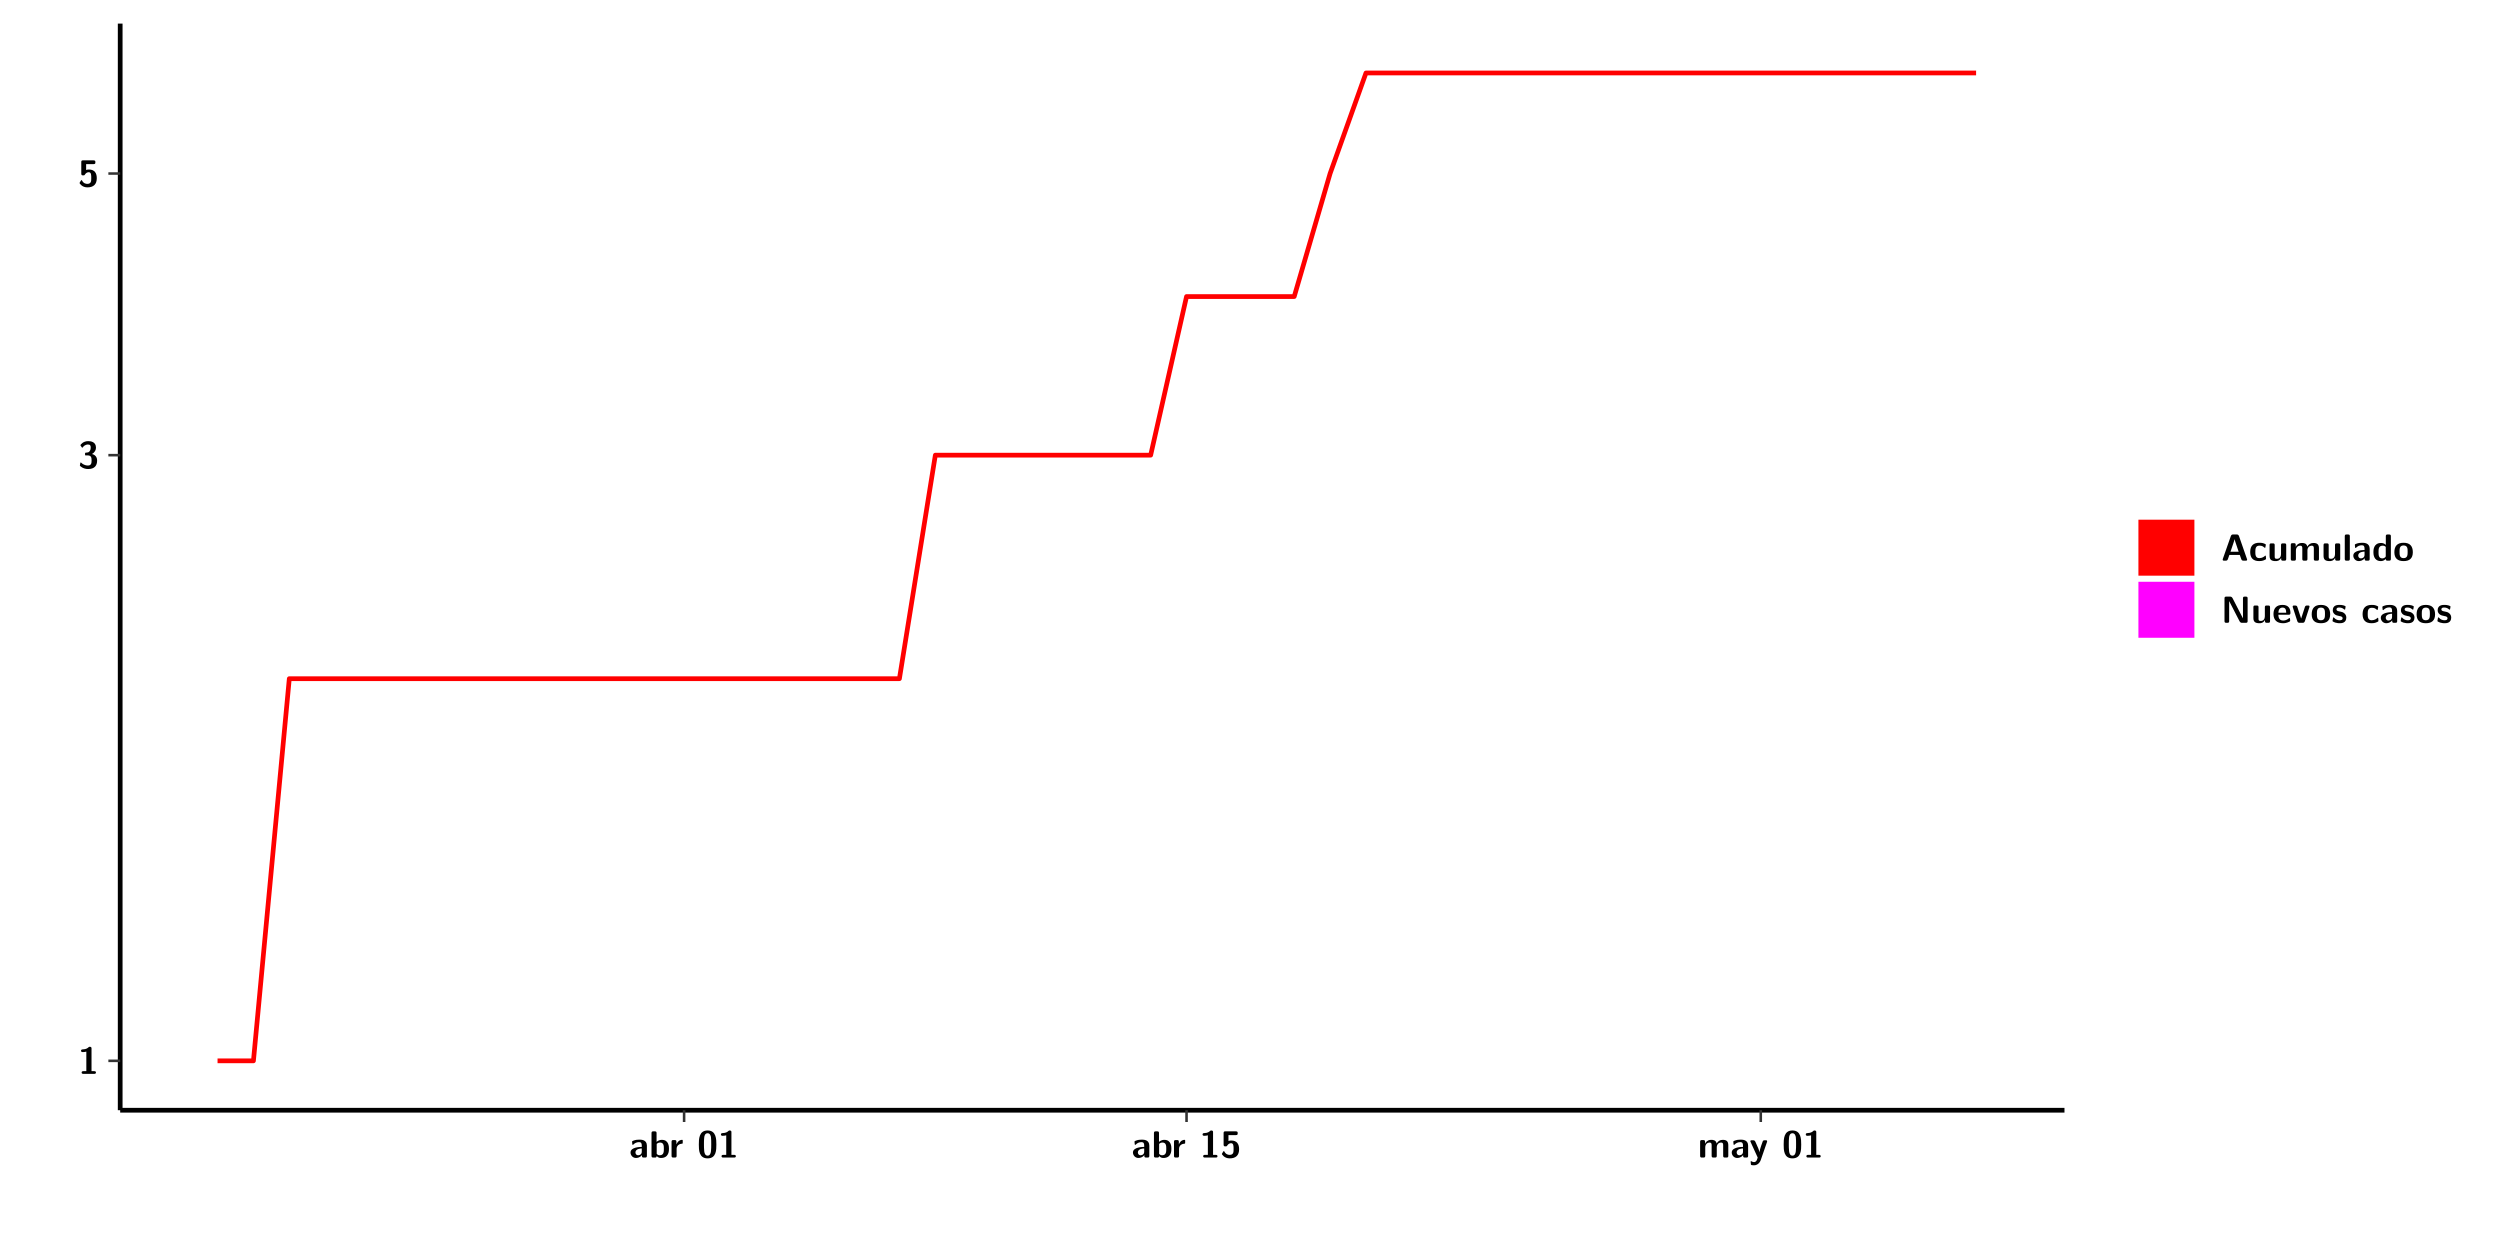
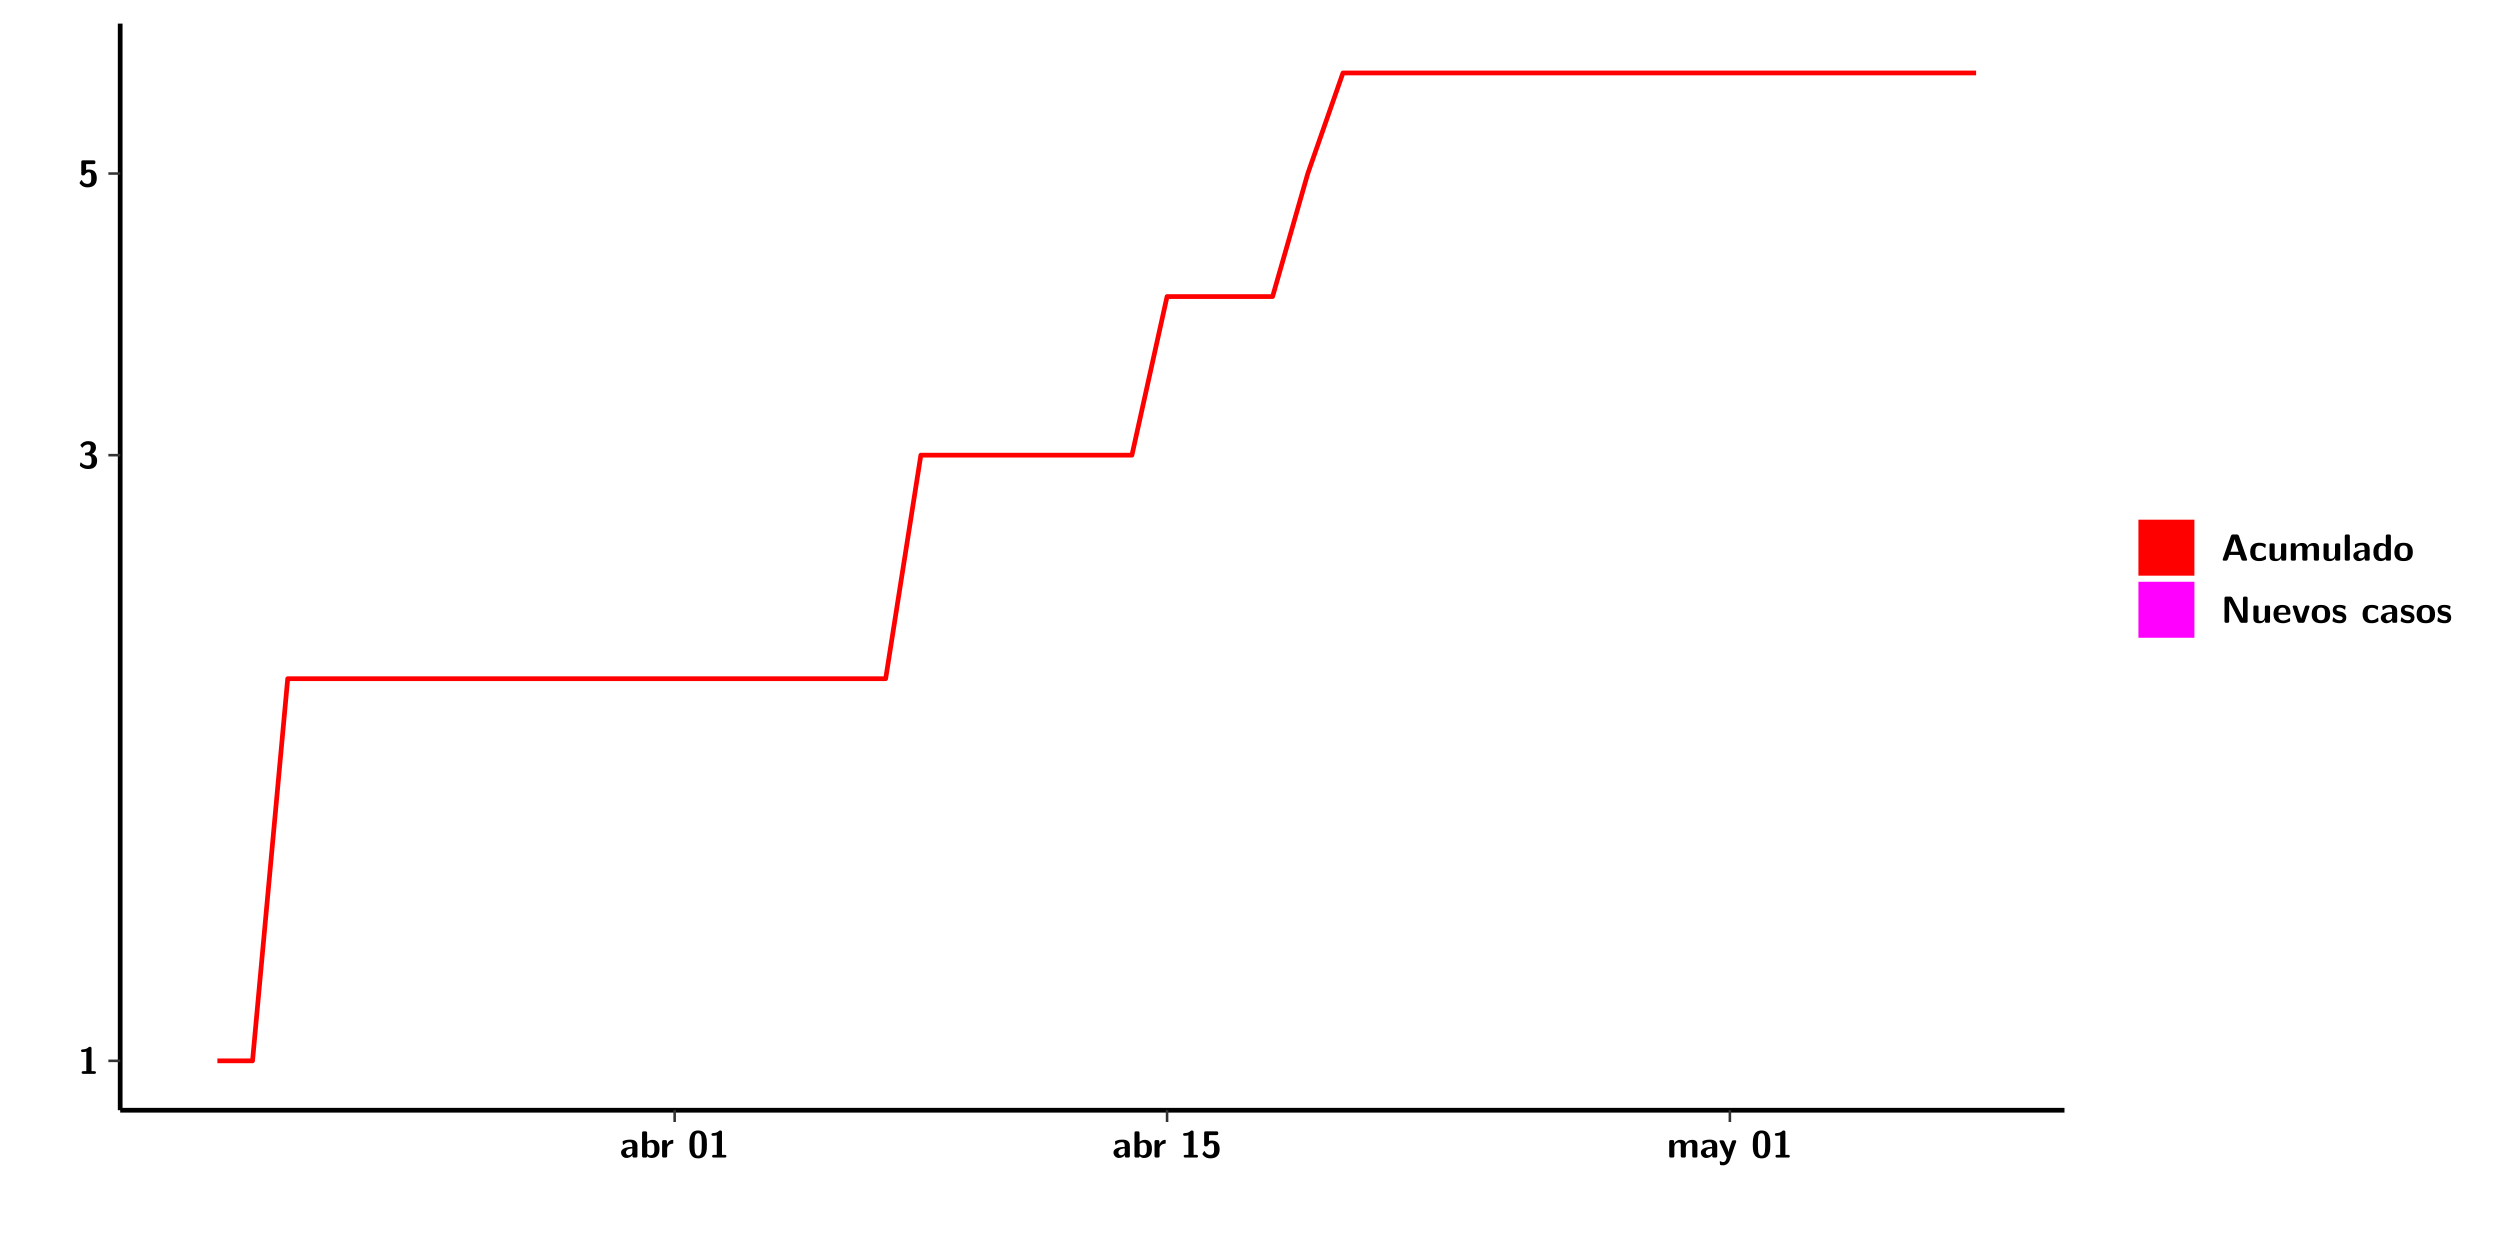
<svg xmlns="http://www.w3.org/2000/svg" xmlns:xlink="http://www.w3.org/1999/xlink" width="579.653pt" height="288pt" viewBox="0 0 579.653 288" version="1.1">
  <defs>
    <g>
      <symbol overflow="visible" id="glyph0-0">
        <path style="stroke:none;" d="" />
      </symbol>
      <symbol overflow="visible" id="glyph0-1">
        <path style="stroke:none;" d="M 3.109 -5.859 C 3.109 -6.016 3.109 -6.281 2.719 -6.281 C 2.547 -6.281 2.516 -6.266 2.406 -6.156 C 2.25 -6.016 1.922 -5.688 1.047 -5.672 C 0.891 -5.672 0.672 -5.609 0.672 -5.359 C 0.672 -5.047 0.969 -5.047 1.094 -5.047 C 1.344 -5.047 1.656 -5.078 1.906 -5.156 L 1.906 -0.625 L 1.234 -0.625 C 1.109 -0.625 0.812 -0.625 0.812 -0.312 C 0.812 0 1.109 0 1.234 0 L 3.719 0 C 3.828 0 4.141 0 4.141 -0.312 C 4.141 -0.625 3.828 -0.625 3.719 -0.625 L 3.109 -0.625 Z M 3.109 -5.859 " />
      </symbol>
      <symbol overflow="visible" id="glyph0-2">
        <path style="stroke:none;" d="M 0.844 -4.859 C 0.906 -4.766 0.953 -4.766 0.969 -4.766 C 1.031 -4.766 1.047 -4.797 1.094 -4.859 C 1.547 -5.5 2.172 -5.5 2.281 -5.5 C 2.844 -5.5 2.922 -5.203 2.922 -4.781 C 2.922 -4.656 2.922 -4.234 2.641 -3.906 C 2.438 -3.656 2.219 -3.641 1.953 -3.625 C 1.859 -3.609 1.688 -3.609 1.672 -3.578 C 1.609 -3.562 1.609 -3.5 1.609 -3.359 L 1.609 -3.203 C 1.609 -2.984 1.609 -2.969 1.844 -2.969 L 2.219 -2.969 C 3.031 -2.969 3.125 -2.469 3.125 -1.797 C 3.125 -1.203 3.062 -0.625 2.266 -0.625 C 1.984 -0.625 1.328 -0.688 0.75 -1.25 C 0.672 -1.328 0.656 -1.328 0.625 -1.328 C 0.531 -1.328 0.516 -1.25 0.516 -1.234 C 0.516 -1.234 0.406 -0.672 0.406 -0.625 C 0.406 -0.516 1.156 0.188 2.312 0.188 C 3.812 0.188 4.406 -0.609 4.406 -1.781 C 4.406 -2.562 3.984 -3.109 3.203 -3.297 C 3.906 -3.688 4.141 -4.266 4.141 -4.766 C 4.141 -6.156 2.891 -6.281 2.328 -6.281 C 1.125 -6.281 0.531 -5.422 0.531 -5.344 C 0.531 -5.297 0.594 -5.219 0.594 -5.219 Z M 0.844 -4.859 " />
      </symbol>
      <symbol overflow="visible" id="glyph0-3">
        <path style="stroke:none;" d="M 1.859 -5.203 L 3.578 -5.203 C 4 -5.203 4 -5.406 4 -5.641 C 4 -5.875 4 -6.078 3.578 -6.078 L 1.141 -6.078 C 0.875 -6.078 0.734 -6.031 0.734 -5.688 L 0.734 -3 C 0.734 -2.609 0.922 -2.594 1.172 -2.594 C 1.391 -2.594 1.469 -2.594 1.594 -2.812 C 1.812 -3.141 2.109 -3.328 2.469 -3.328 C 3.047 -3.328 3.047 -2.656 3.047 -1.969 C 3.047 -1.297 3.047 -0.625 2.125 -0.625 C 1.844 -0.625 1.25 -0.703 0.906 -1.406 C 0.875 -1.453 0.844 -1.5 0.781 -1.5 C 0.719 -1.5 0.703 -1.469 0.656 -1.391 C 0.531 -1.188 0.328 -0.891 0.328 -0.828 C 0.328 -0.75 0.891 0.188 2.141 0.188 C 3.562 0.188 4.328 -0.516 4.328 -1.938 C 4.328 -3.094 3.844 -3.953 2.5 -3.953 C 2.281 -3.953 2.078 -3.922 1.859 -3.844 Z M 1.859 -5.203 " />
      </symbol>
      <symbol overflow="visible" id="glyph0-4">
        <path style="stroke:none;" d="M 4.062 -2.766 C 4.062 -4.156 2.734 -4.156 2.297 -4.156 C 1.891 -4.156 1.453 -4.125 0.859 -3.891 C 0.672 -3.797 0.625 -3.781 0.625 -3.688 C 0.625 -3.625 0.688 -3.109 0.688 -3.047 C 0.703 -2.984 0.75 -2.938 0.812 -2.938 C 0.844 -2.938 0.875 -2.969 0.906 -3 C 1.281 -3.391 1.719 -3.578 2.266 -3.578 C 2.734 -3.578 2.875 -3.297 2.875 -2.781 L 2.875 -2.469 C 2.562 -2.469 0.266 -2.453 0.266 -1.172 C 0.266 -0.547 0.766 0.094 1.531 0.094 C 1.828 0.094 2.484 0.016 2.906 -0.594 L 2.906 -0.422 C 2.906 -0.141 2.969 0 3.328 0 L 3.641 0 C 3.984 0 4.062 -0.109 4.062 -0.422 Z M 2.875 -1.344 C 2.875 -0.531 2.047 -0.531 2.016 -0.531 C 1.641 -0.531 1.406 -0.844 1.406 -1.188 C 1.406 -2.047 2.625 -2.109 2.875 -2.109 Z M 2.875 -1.344 " />
      </symbol>
      <symbol overflow="visible" id="glyph0-5">
        <path style="stroke:none;" d="M 1.703 -5.656 C 1.703 -5.938 1.641 -6.078 1.281 -6.078 L 0.953 -6.078 C 0.641 -6.078 0.531 -5.984 0.531 -5.656 L 0.531 -0.422 C 0.531 -0.109 0.625 0 0.953 0 L 1.312 0 C 1.453 0 1.719 0 1.734 -0.344 C 2.125 0.094 2.578 0.094 2.719 0.094 C 4.578 0.094 4.578 -1.594 4.578 -2.031 C 4.578 -2.453 4.578 -4.109 2.938 -4.109 C 2.219 -4.109 1.781 -3.703 1.703 -3.625 Z M 1.734 -3.172 C 1.844 -3.281 2.109 -3.484 2.5 -3.484 C 3.391 -3.484 3.391 -2.672 3.391 -2.016 C 3.391 -1.375 3.391 -0.531 2.406 -0.531 C 2.047 -0.531 1.828 -0.75 1.734 -0.875 Z M 1.734 -3.172 " />
      </symbol>
      <symbol overflow="visible" id="glyph0-6">
        <path style="stroke:none;" d="M 1.703 -2.016 C 1.703 -2.844 2.391 -3.188 2.938 -3.219 C 3.109 -3.234 3.125 -3.234 3.125 -3.469 L 3.125 -3.875 C 3.125 -4.047 3.125 -4.109 2.969 -4.109 C 2.719 -4.109 2.078 -4.031 1.672 -3.078 L 1.656 -3.078 L 1.656 -3.641 C 1.656 -3.922 1.594 -4.062 1.234 -4.062 L 0.953 -4.062 C 0.641 -4.062 0.531 -3.969 0.531 -3.641 L 0.531 -0.422 C 0.531 -0.109 0.625 0 0.953 0 L 1.281 0 C 1.609 0 1.703 -0.109 1.703 -0.422 Z M 1.703 -2.016 " />
      </symbol>
      <symbol overflow="visible" id="glyph0-7">
        <path style="stroke:none;" d="M 4.438 -3 C 4.438 -4.203 4.438 -6.281 2.406 -6.281 C 0.375 -6.281 0.375 -4.219 0.375 -3 C 0.375 -1.812 0.375 0.188 2.406 0.188 C 4.438 0.188 4.438 -1.781 4.438 -3 Z M 2.406 -0.438 C 1.75 -0.438 1.656 -1.25 1.625 -1.484 C 1.562 -1.953 1.562 -2.766 1.562 -3.125 C 1.562 -3.641 1.562 -4.203 1.625 -4.641 C 1.641 -4.875 1.734 -5.641 2.406 -5.641 C 3.047 -5.641 3.156 -4.906 3.188 -4.734 C 3.25 -4.281 3.25 -3.594 3.25 -3.125 C 3.25 -2.625 3.25 -1.953 3.188 -1.469 C 3.156 -1.234 3.062 -0.438 2.406 -0.438 Z M 2.406 -0.438 " />
      </symbol>
      <symbol overflow="visible" id="glyph0-8">
        <path style="stroke:none;" d="M 7.062 -2.844 C 7.062 -3.75 6.672 -4.109 5.781 -4.109 C 5.156 -4.109 4.688 -3.828 4.359 -3.25 C 4.219 -4.078 3.484 -4.109 3.109 -4.109 C 2.938 -4.109 2.578 -4.109 2.188 -3.828 C 1.906 -3.625 1.734 -3.344 1.672 -3.203 L 1.672 -3.641 C 1.672 -3.922 1.609 -4.062 1.25 -4.062 L 0.953 -4.062 C 0.625 -4.062 0.531 -3.969 0.531 -3.641 L 0.531 -0.422 C 0.531 -0.109 0.625 0 0.953 0 L 1.297 0 C 1.625 0 1.719 -0.109 1.719 -0.422 L 1.719 -2.359 C 1.719 -3.141 2.25 -3.484 2.688 -3.484 C 3.109 -3.484 3.203 -3.297 3.203 -2.828 L 3.203 -0.422 C 3.203 -0.109 3.297 0 3.625 0 L 3.969 0 C 4.297 0 4.391 -0.109 4.391 -0.422 L 4.391 -2.359 C 4.391 -3.141 4.922 -3.484 5.359 -3.484 C 5.781 -3.484 5.875 -3.297 5.875 -2.828 L 5.875 -0.422 C 5.875 -0.109 5.969 0 6.297 0 L 6.641 0 C 6.984 0 7.062 -0.109 7.062 -0.422 Z M 7.062 -2.844 " />
      </symbol>
      <symbol overflow="visible" id="glyph0-9">
        <path style="stroke:none;" d="M 4.109 -3.609 C 4.141 -3.719 4.141 -3.734 4.141 -3.781 C 4.141 -4.016 3.906 -4.016 3.797 -4.016 L 3.609 -4.016 C 3.469 -4.016 3.266 -4.016 3.141 -3.812 C 3.109 -3.766 2.406 -1.828 2.359 -1.25 L 2.344 -1.25 C 2.312 -1.672 1.953 -2.484 1.562 -3.328 C 1.328 -3.891 1.266 -4.016 0.828 -4.016 L 0.594 -4.016 C 0.469 -4.016 0.25 -4.016 0.25 -3.781 C 0.25 -3.75 0.281 -3.688 0.297 -3.641 L 1.953 0 C 1.891 0.188 1.859 0.281 1.828 0.375 C 1.734 0.656 1.578 1.047 1.109 1.047 C 0.812 1.047 0.609 0.922 0.516 0.875 C 0.469 0.844 0.453 0.828 0.422 0.828 C 0.391 0.828 0.312 0.859 0.312 0.969 C 0.312 1.031 0.375 1.641 0.391 1.672 C 0.469 1.781 0.953 1.797 1.094 1.797 C 2.172 1.797 2.609 0.766 2.672 0.547 Z M 4.109 -3.609 " />
      </symbol>
      <symbol overflow="visible" id="glyph0-10">
        <path style="stroke:none;" d="M 4.156 -5.703 C 4.031 -6.078 3.766 -6.078 3.594 -6.078 L 2.828 -6.078 C 2.641 -6.078 2.391 -6.078 2.266 -5.703 L 0.406 -0.406 C 0.375 -0.297 0.375 -0.281 0.375 -0.234 C 0.375 0 0.594 0 0.703 0 L 1.031 0 C 1.188 0 1.453 0 1.578 -0.344 L 1.922 -1.328 L 4.344 -1.328 L 4.641 -0.484 C 4.75 -0.172 4.812 0 5.234 0 L 5.703 0 C 5.828 0 6.047 0 6.047 -0.234 C 6.047 -0.281 6.047 -0.297 6 -0.406 Z M 2.812 -3.938 C 2.938 -4.328 3.062 -4.656 3.125 -4.969 L 3.141 -4.969 C 3.188 -4.766 3.188 -4.75 3.25 -4.547 L 4.078 -2.078 L 2.188 -2.078 Z M 2.812 -3.938 " />
      </symbol>
      <symbol overflow="visible" id="glyph0-11">
        <path style="stroke:none;" d="M 4 -0.438 C 4 -0.531 3.969 -0.938 3.953 -1.047 C 3.953 -1.078 3.938 -1.172 3.844 -1.172 C 3.812 -1.172 3.797 -1.172 3.703 -1.078 C 3.562 -0.953 3.141 -0.594 2.422 -0.594 C 1.516 -0.594 1.516 -1.469 1.516 -2.031 C 1.516 -2.75 1.562 -3.484 2.453 -3.484 C 3.031 -3.484 3.266 -3.344 3.578 -3.078 C 3.688 -2.984 3.703 -2.984 3.734 -2.984 C 3.828 -2.984 3.844 -3.062 3.844 -3.094 C 3.859 -3.172 3.953 -3.656 3.953 -3.703 C 3.953 -3.781 3.891 -3.812 3.75 -3.891 C 3.328 -4.078 3.062 -4.156 2.453 -4.156 C 1.141 -4.156 0.328 -3.547 0.328 -2.016 C 0.328 -0.562 1.078 0.094 2.406 0.094 C 2.641 0.094 3.172 0.094 3.75 -0.203 C 4 -0.344 4 -0.344 4 -0.438 Z M 4 -0.438 " />
      </symbol>
      <symbol overflow="visible" id="glyph0-12">
        <path style="stroke:none;" d="M 4.391 -3.594 C 4.391 -3.875 4.328 -4.016 3.969 -4.016 L 3.609 -4.016 C 3.281 -4.016 3.188 -3.906 3.188 -3.594 L 3.188 -1.516 C 3.188 -0.938 2.891 -0.438 2.266 -0.438 C 1.766 -0.438 1.719 -0.562 1.719 -1.031 L 1.719 -3.594 C 1.719 -3.875 1.656 -4.016 1.297 -4.016 L 0.953 -4.016 C 0.625 -4.016 0.531 -3.922 0.531 -3.594 L 0.531 -1.109 C 0.531 -0.172 1.031 0.094 1.953 0.094 C 2.188 0.094 2.812 0.094 3.219 -0.656 L 3.219 -0.422 C 3.219 -0.141 3.281 0 3.641 0 L 3.969 0 C 4.297 0 4.391 -0.109 4.391 -0.422 Z M 4.391 -3.594 " />
      </symbol>
      <symbol overflow="visible" id="glyph0-13">
        <path style="stroke:none;" d="M 1.703 -5.656 C 1.703 -5.938 1.641 -6.078 1.281 -6.078 L 0.953 -6.078 C 0.641 -6.078 0.531 -5.984 0.531 -5.656 L 0.531 -0.422 C 0.531 -0.109 0.625 0 0.953 0 L 1.281 0 C 1.609 0 1.703 -0.109 1.703 -0.422 Z M 1.703 -5.656 " />
      </symbol>
      <symbol overflow="visible" id="glyph0-14">
        <path style="stroke:none;" d="M 4.375 -5.656 C 4.375 -5.938 4.312 -6.078 3.953 -6.078 L 3.625 -6.078 C 3.297 -6.078 3.203 -5.969 3.203 -5.656 L 3.203 -3.672 C 2.812 -4.047 2.375 -4.109 2.109 -4.109 C 0.328 -4.109 0.328 -2.422 0.328 -2 C 0.328 -1.594 0.328 0.094 2.062 0.094 C 2.422 0.094 2.812 -0.016 3.188 -0.406 C 3.188 -0.094 3.297 0 3.609 0 L 3.953 0 C 4.281 0 4.375 -0.109 4.375 -0.422 Z M 3.188 -1.094 C 3.188 -0.953 3.188 -0.875 2.922 -0.688 C 2.703 -0.547 2.5 -0.531 2.406 -0.531 C 1.516 -0.531 1.516 -1.344 1.516 -2 C 1.516 -2.656 1.516 -3.484 2.5 -3.484 C 2.75 -3.484 2.984 -3.391 3.188 -3.203 Z M 3.188 -1.094 " />
      </symbol>
      <symbol overflow="visible" id="glyph0-15">
        <path style="stroke:none;" d="M 4.547 -1.969 C 4.547 -3.406 3.844 -4.156 2.406 -4.156 C 0.953 -4.156 0.266 -3.391 0.266 -1.969 C 0.266 -0.547 1.031 0.094 2.406 0.094 C 3.781 0.094 4.547 -0.531 4.547 -1.969 Z M 2.406 -0.594 C 1.469 -0.594 1.469 -1.375 1.469 -2.078 C 1.469 -2.75 1.469 -3.531 2.406 -3.531 C 3.344 -3.531 3.344 -2.766 3.344 -2.078 C 3.344 -1.391 3.344 -0.594 2.406 -0.594 Z M 2.406 -0.594 " />
      </symbol>
      <symbol overflow="visible" id="glyph0-16">
        <path style="stroke:none;" d="M 2.656 -5.734 C 2.469 -6.078 2.203 -6.078 2.031 -6.078 L 1.219 -6.078 C 0.906 -6.078 0.797 -5.984 0.797 -5.656 L 0.797 -0.422 C 0.797 -0.109 0.891 0 1.219 0 L 1.453 0 C 1.781 0 1.875 -0.109 1.875 -0.422 L 1.875 -5.016 L 1.891 -5.016 L 4.297 -0.344 C 4.484 0 4.75 0 4.922 0 L 5.734 0 C 6.062 0 6.156 -0.109 6.156 -0.422 L 6.156 -5.656 C 6.156 -5.938 6.094 -6.078 5.734 -6.078 L 5.5 -6.078 C 5.156 -6.078 5.078 -5.969 5.078 -5.656 L 5.078 -1.062 L 5.062 -1.062 Z M 2.656 -5.734 " />
      </symbol>
      <symbol overflow="visible" id="glyph0-17">
        <path style="stroke:none;" d="M 3.781 -1.875 C 3.984 -1.875 4.203 -1.891 4.203 -2.281 C 4.203 -3.406 3.672 -4.156 2.359 -4.156 C 0.969 -4.156 0.266 -3.375 0.266 -2.047 C 0.266 -0.609 1.109 0.094 2.484 0.094 C 2.812 0.094 3.312 0.047 3.891 -0.234 C 4.078 -0.328 4.141 -0.359 4.141 -0.469 C 4.141 -0.531 4.125 -0.781 4.109 -0.844 C 4.078 -1.125 4.062 -1.125 3.984 -1.125 C 3.953 -1.125 3.938 -1.125 3.844 -1.047 C 3.328 -0.594 2.797 -0.531 2.516 -0.531 C 1.531 -0.531 1.422 -1.312 1.391 -1.875 Z M 1.406 -2.344 C 1.422 -2.875 1.609 -3.531 2.359 -3.531 C 3.062 -3.531 3.203 -3.031 3.219 -2.344 Z M 1.406 -2.344 " />
      </symbol>
      <symbol overflow="visible" id="glyph0-18">
        <path style="stroke:none;" d="M 4.109 -3.609 C 4.141 -3.719 4.141 -3.75 4.141 -3.766 C 4.141 -4.016 3.922 -4.016 3.797 -4.016 L 3.609 -4.016 C 3.25 -4.016 3.141 -3.891 3.062 -3.641 L 2.203 -0.984 L 1.328 -3.641 C 1.266 -3.828 1.203 -4.016 0.781 -4.016 L 0.578 -4.016 C 0.453 -4.016 0.234 -4.016 0.234 -3.766 C 0.234 -3.75 0.234 -3.719 0.266 -3.609 L 1.312 -0.375 C 1.438 0 1.703 0 1.859 0 L 2.5 0 C 2.672 0 2.938 0 3.062 -0.375 Z M 4.109 -3.609 " />
      </symbol>
      <symbol overflow="visible" id="glyph0-19">
        <path style="stroke:none;" d="M 3.469 -1.234 C 3.469 -1.734 3.203 -2.031 3.047 -2.172 C 2.703 -2.484 2.391 -2.547 2.031 -2.609 C 1.547 -2.703 1.188 -2.766 1.188 -3.109 C 1.188 -3.469 1.484 -3.547 1.828 -3.547 C 2.406 -3.547 2.719 -3.328 2.953 -3.125 C 3.047 -3.047 3.062 -3.047 3.094 -3.047 C 3.188 -3.047 3.203 -3.125 3.203 -3.156 C 3.219 -3.219 3.312 -3.719 3.312 -3.766 C 3.312 -3.906 2.844 -4.031 2.75 -4.062 C 2.406 -4.156 2.125 -4.156 1.891 -4.156 C 1.5 -4.156 0.328 -4.156 0.328 -2.906 C 0.328 -2.484 0.516 -2.219 0.75 -2 C 1.062 -1.734 1.406 -1.672 1.906 -1.562 C 2.156 -1.531 2.609 -1.453 2.609 -1.062 C 2.609 -0.656 2.266 -0.594 1.922 -0.594 C 1.531 -0.594 1.047 -0.703 0.625 -1.188 C 0.594 -1.234 0.562 -1.266 0.516 -1.266 C 0.422 -1.266 0.406 -1.188 0.391 -1.125 C 0.375 -1.016 0.266 -0.516 0.266 -0.422 C 0.266 -0.266 0.922 -0.062 0.922 -0.047 C 1.406 0.094 1.766 0.094 1.922 0.094 C 2.359 0.094 3.469 0.062 3.469 -1.234 Z M 3.469 -1.234 " />
      </symbol>
    </g>
    <clipPath id="clip1">
      <path d="M 0 0 L 576.008 0 L 576.008 288 L 0 288 Z M 0 0 " />
    </clipPath>
    <clipPath id="clip2">
      <path d="M 27.867 5.477 L 478.672 5.477 L 478.672 257.414 L 27.867 257.414 Z M 27.867 5.477 " />
    </clipPath>
  </defs>
  <g id="surface1">
    <g clip-path="url(#clip1)" clip-rule="nonzero">
      <path style="fill-rule:nonzero;fill:rgb(100%,100%,100%);fill-opacity:1;stroke-width:0.598;stroke-linecap:round;stroke-linejoin:round;stroke:rgb(100%,100%,100%);stroke-opacity:1;stroke-miterlimit:10;" d="M 0 0 L 0 288.004 L 576.008 288.004 L 576.008 0 Z M 0 0 " transform="matrix(1,0,0,-1,0,288)" />
    </g>
    <g clip-path="url(#clip2)" clip-rule="nonzero">
      <path style=" stroke:none;fill-rule:nonzero;fill:rgb(100%,100%,100%);fill-opacity:1;" d="M 27.867 257.414 L 27.867 5.477 L 478.672 5.477 L 478.672 257.414 Z M 27.867 257.414 " />
    </g>
-     <path style="fill:none;stroke-width:1.096;stroke-linecap:butt;stroke-linejoin:round;stroke:rgb(100%,0%,0%);stroke-opacity:1;stroke-miterlimit:10;" d="M 50.441 42.031 L 58.762 42.031 L 67.078 130.641 L 208.539 130.641 L 216.871 182.469 L 266.793 182.469 L 275.113 219.242 L 300.078 219.242 L 308.398 247.766 L 316.715 271.078 L 458.18 271.078 " transform="matrix(1,0,0,-1,0,288)" />
+     <path style="fill:none;stroke-width:1.096;stroke-linecap:butt;stroke-linejoin:round;stroke:rgb(100%,0%,0%);stroke-opacity:1;stroke-miterlimit:10;" d="M 50.402 42.031 L 58.551 42.031 L 66.711 130.641 L 205.352 130.641 L 213.512 182.469 L 262.449 182.469 L 270.598 219.242 L 295.066 219.242 L 303.227 247.766 L 311.375 271.078 L 458.18 271.078 " transform="matrix(1,0,0,-1,0,288)" />
    <path style="fill:none;stroke-width:1.096;stroke-linecap:butt;stroke-linejoin:round;stroke:rgb(0%,0%,0%);stroke-opacity:1;stroke-miterlimit:10;" d="M 27.867 30.586 L 27.867 282.523 " transform="matrix(1,0,0,-1,0,288)" />
    <g style="fill:rgb(0%,0%,0%);fill-opacity:1;">
      <use xlink:href="#glyph0-1" x="18.112" y="248.986" />
    </g>
    <g style="fill:rgb(0%,0%,0%);fill-opacity:1;">
      <use xlink:href="#glyph0-2" x="18.112" y="108.563" />
    </g>
    <g style="fill:rgb(0%,0%,0%);fill-opacity:1;">
      <use xlink:href="#glyph0-3" x="18.112" y="43.258" />
    </g>
    <path style="fill:none;stroke-width:0.598;stroke-linecap:butt;stroke-linejoin:round;stroke:rgb(20%,20%,20%);stroke-opacity:1;stroke-miterlimit:10;" d="M 25.125 42.031 L 27.867 42.031 " transform="matrix(1,0,0,-1,0,288)" />
    <path style="fill:none;stroke-width:0.598;stroke-linecap:butt;stroke-linejoin:round;stroke:rgb(20%,20%,20%);stroke-opacity:1;stroke-miterlimit:10;" d="M 25.125 182.469 L 27.867 182.469 " transform="matrix(1,0,0,-1,0,288)" />
    <path style="fill:none;stroke-width:0.598;stroke-linecap:butt;stroke-linejoin:round;stroke:rgb(20%,20%,20%);stroke-opacity:1;stroke-miterlimit:10;" d="M 25.125 247.766 L 27.867 247.766 " transform="matrix(1,0,0,-1,0,288)" />
    <path style="fill:none;stroke-width:1.096;stroke-linecap:butt;stroke-linejoin:round;stroke:rgb(0%,0%,0%);stroke-opacity:1;stroke-miterlimit:10;" d="M 27.867 30.586 L 478.672 30.586 " transform="matrix(1,0,0,-1,0,288)" />
-     <path style="fill:none;stroke-width:0.598;stroke-linecap:butt;stroke-linejoin:round;stroke:rgb(20%,20%,20%);stroke-opacity:1;stroke-miterlimit:10;" d="M 158.617 27.848 L 158.617 30.586 " transform="matrix(1,0,0,-1,0,288)" />
-     <path style="fill:none;stroke-width:0.598;stroke-linecap:butt;stroke-linejoin:round;stroke:rgb(20%,20%,20%);stroke-opacity:1;stroke-miterlimit:10;" d="M 275.113 27.848 L 275.113 30.586 " transform="matrix(1,0,0,-1,0,288)" />
-     <path style="fill:none;stroke-width:0.598;stroke-linecap:butt;stroke-linejoin:round;stroke:rgb(20%,20%,20%);stroke-opacity:1;stroke-miterlimit:10;" d="M 408.254 27.848 L 408.254 30.586 " transform="matrix(1,0,0,-1,0,288)" />
+     <path style="fill:none;stroke-width:0.598;stroke-linecap:butt;stroke-linejoin:round;stroke:rgb(20%,20%,20%);stroke-opacity:1;stroke-miterlimit:10;" d="M 156.426 27.848 L 156.426 30.586 " transform="matrix(1,0,0,-1,0,288)" />
+     <path style="fill:none;stroke-width:0.598;stroke-linecap:butt;stroke-linejoin:round;stroke:rgb(20%,20%,20%);stroke-opacity:1;stroke-miterlimit:10;" d="M 270.598 27.848 L 270.598 30.586 " transform="matrix(1,0,0,-1,0,288)" />
+     <path style="fill:none;stroke-width:0.598;stroke-linecap:butt;stroke-linejoin:round;stroke:rgb(20%,20%,20%);stroke-opacity:1;stroke-miterlimit:10;" d="M 401.09 27.848 L 401.09 30.586 " transform="matrix(1,0,0,-1,0,288)" />
    <g style="fill:rgb(0%,0%,0%);fill-opacity:1;">
-       <use xlink:href="#glyph0-4" x="145.927" y="268.394" />
-       <use xlink:href="#glyph0-5" x="150.53" y="268.394" />
+       <use xlink:href="#glyph0-4" x="143.735" y="268.394" />
+       <use xlink:href="#glyph0-5" x="148.338" y="268.394" />
    </g>
    <g style="fill:rgb(0%,0%,0%);fill-opacity:1;">
-       <use xlink:href="#glyph0-6" x="155.177" y="268.394" />
+       <use xlink:href="#glyph0-6" x="152.985" y="268.394" />
    </g>
    <g style="fill:rgb(0%,0%,0%);fill-opacity:1;">
-       <use xlink:href="#glyph0-7" x="161.658" y="268.394" />
-       <use xlink:href="#glyph0-1" x="166.48" y="268.394" />
+       <use xlink:href="#glyph0-7" x="159.466" y="268.394" />
+       <use xlink:href="#glyph0-1" x="164.288" y="268.394" />
    </g>
    <g style="fill:rgb(0%,0%,0%);fill-opacity:1;">
-       <use xlink:href="#glyph0-4" x="262.42" y="268.394" />
-       <use xlink:href="#glyph0-5" x="267.023" y="268.394" />
+       <use xlink:href="#glyph0-4" x="257.907" y="268.394" />
+       <use xlink:href="#glyph0-5" x="262.51" y="268.394" />
    </g>
    <g style="fill:rgb(0%,0%,0%);fill-opacity:1;">
-       <use xlink:href="#glyph0-6" x="271.67" y="268.394" />
+       <use xlink:href="#glyph0-6" x="267.157" y="268.394" />
    </g>
    <g style="fill:rgb(0%,0%,0%);fill-opacity:1;">
-       <use xlink:href="#glyph0-1" x="278.151" y="268.394" />
-       <use xlink:href="#glyph0-3" x="282.973" y="268.394" />
+       <use xlink:href="#glyph0-1" x="273.638" y="268.394" />
+       <use xlink:href="#glyph0-3" x="278.46" y="268.394" />
    </g>
    <g style="fill:rgb(0%,0%,0%);fill-opacity:1;">
-       <use xlink:href="#glyph0-8" x="393.661" y="268.394" />
-       <use xlink:href="#glyph0-4" x="401.259" y="268.394" />
+       <use xlink:href="#glyph0-8" x="386.498" y="268.394" />
+       <use xlink:href="#glyph0-4" x="394.096" y="268.394" />
    </g>
    <g style="fill:rgb(0%,0%,0%);fill-opacity:1;">
-       <use xlink:href="#glyph0-9" x="405.59" y="268.394" />
+       <use xlink:href="#glyph0-9" x="398.427" y="268.394" />
    </g>
    <g style="fill:rgb(0%,0%,0%);fill-opacity:1;">
-       <use xlink:href="#glyph0-7" x="413.191" y="268.394" />
-       <use xlink:href="#glyph0-1" x="418.013" y="268.394" />
+       <use xlink:href="#glyph0-7" x="406.028" y="268.394" />
+       <use xlink:href="#glyph0-1" x="410.85" y="268.394" />
    </g>
    <path style=" stroke:none;fill-rule:nonzero;fill:rgb(100%,100%,100%);fill-opacity:1;" d="M 489.629 154.062 L 489.629 108.828 L 570.527 108.828 L 570.527 154.062 Z M 489.629 154.062 " />
    <path style=" stroke:none;fill-rule:nonzero;fill:rgb(100%,0%,0%);fill-opacity:1;" d="M 495.816 133.477 L 495.816 120.496 L 508.797 120.496 L 508.797 133.477 Z M 495.816 133.477 " />
    <path style=" stroke:none;fill-rule:nonzero;fill:rgb(100%,0%,100%);fill-opacity:1;" d="M 495.816 147.875 L 495.816 134.891 L 508.797 134.891 L 508.797 147.875 Z M 495.816 147.875 " />
    <g style="fill:rgb(0%,0%,0%);fill-opacity:1;">
      <use xlink:href="#glyph0-10" x="514.979" y="130.002" />
      <use xlink:href="#glyph0-11" x="521.408" y="130.002" />
      <use xlink:href="#glyph0-12" x="525.694" y="130.002" />
      <use xlink:href="#glyph0-8" x="530.613" y="130.002" />
      <use xlink:href="#glyph0-12" x="538.212" y="130.002" />
      <use xlink:href="#glyph0-13" x="543.131" y="130.002" />
      <use xlink:href="#glyph0-4" x="545.372" y="130.002" />
      <use xlink:href="#glyph0-14" x="549.975" y="130.002" />
      <use xlink:href="#glyph0-15" x="554.894" y="130.002" />
    </g>
    <g style="fill:rgb(0%,0%,0%);fill-opacity:1;">
      <use xlink:href="#glyph0-16" x="514.979" y="144.408" />
      <use xlink:href="#glyph0-12" x="521.944" y="144.408" />
      <use xlink:href="#glyph0-17" x="526.864" y="144.408" />
      <use xlink:href="#glyph0-18" x="531.345" y="144.408" />
      <use xlink:href="#glyph0-15" x="535.728" y="144.408" />
      <use xlink:href="#glyph0-19" x="540.55" y="144.408" />
    </g>
    <g style="fill:rgb(0%,0%,0%);fill-opacity:1;">
      <use xlink:href="#glyph0-11" x="547.465" y="144.408" />
      <use xlink:href="#glyph0-4" x="551.751" y="144.408" />
      <use xlink:href="#glyph0-19" x="556.354" y="144.408" />
      <use xlink:href="#glyph0-15" x="560.051" y="144.408" />
      <use xlink:href="#glyph0-19" x="564.872" y="144.408" />
    </g>
  </g>
</svg>
